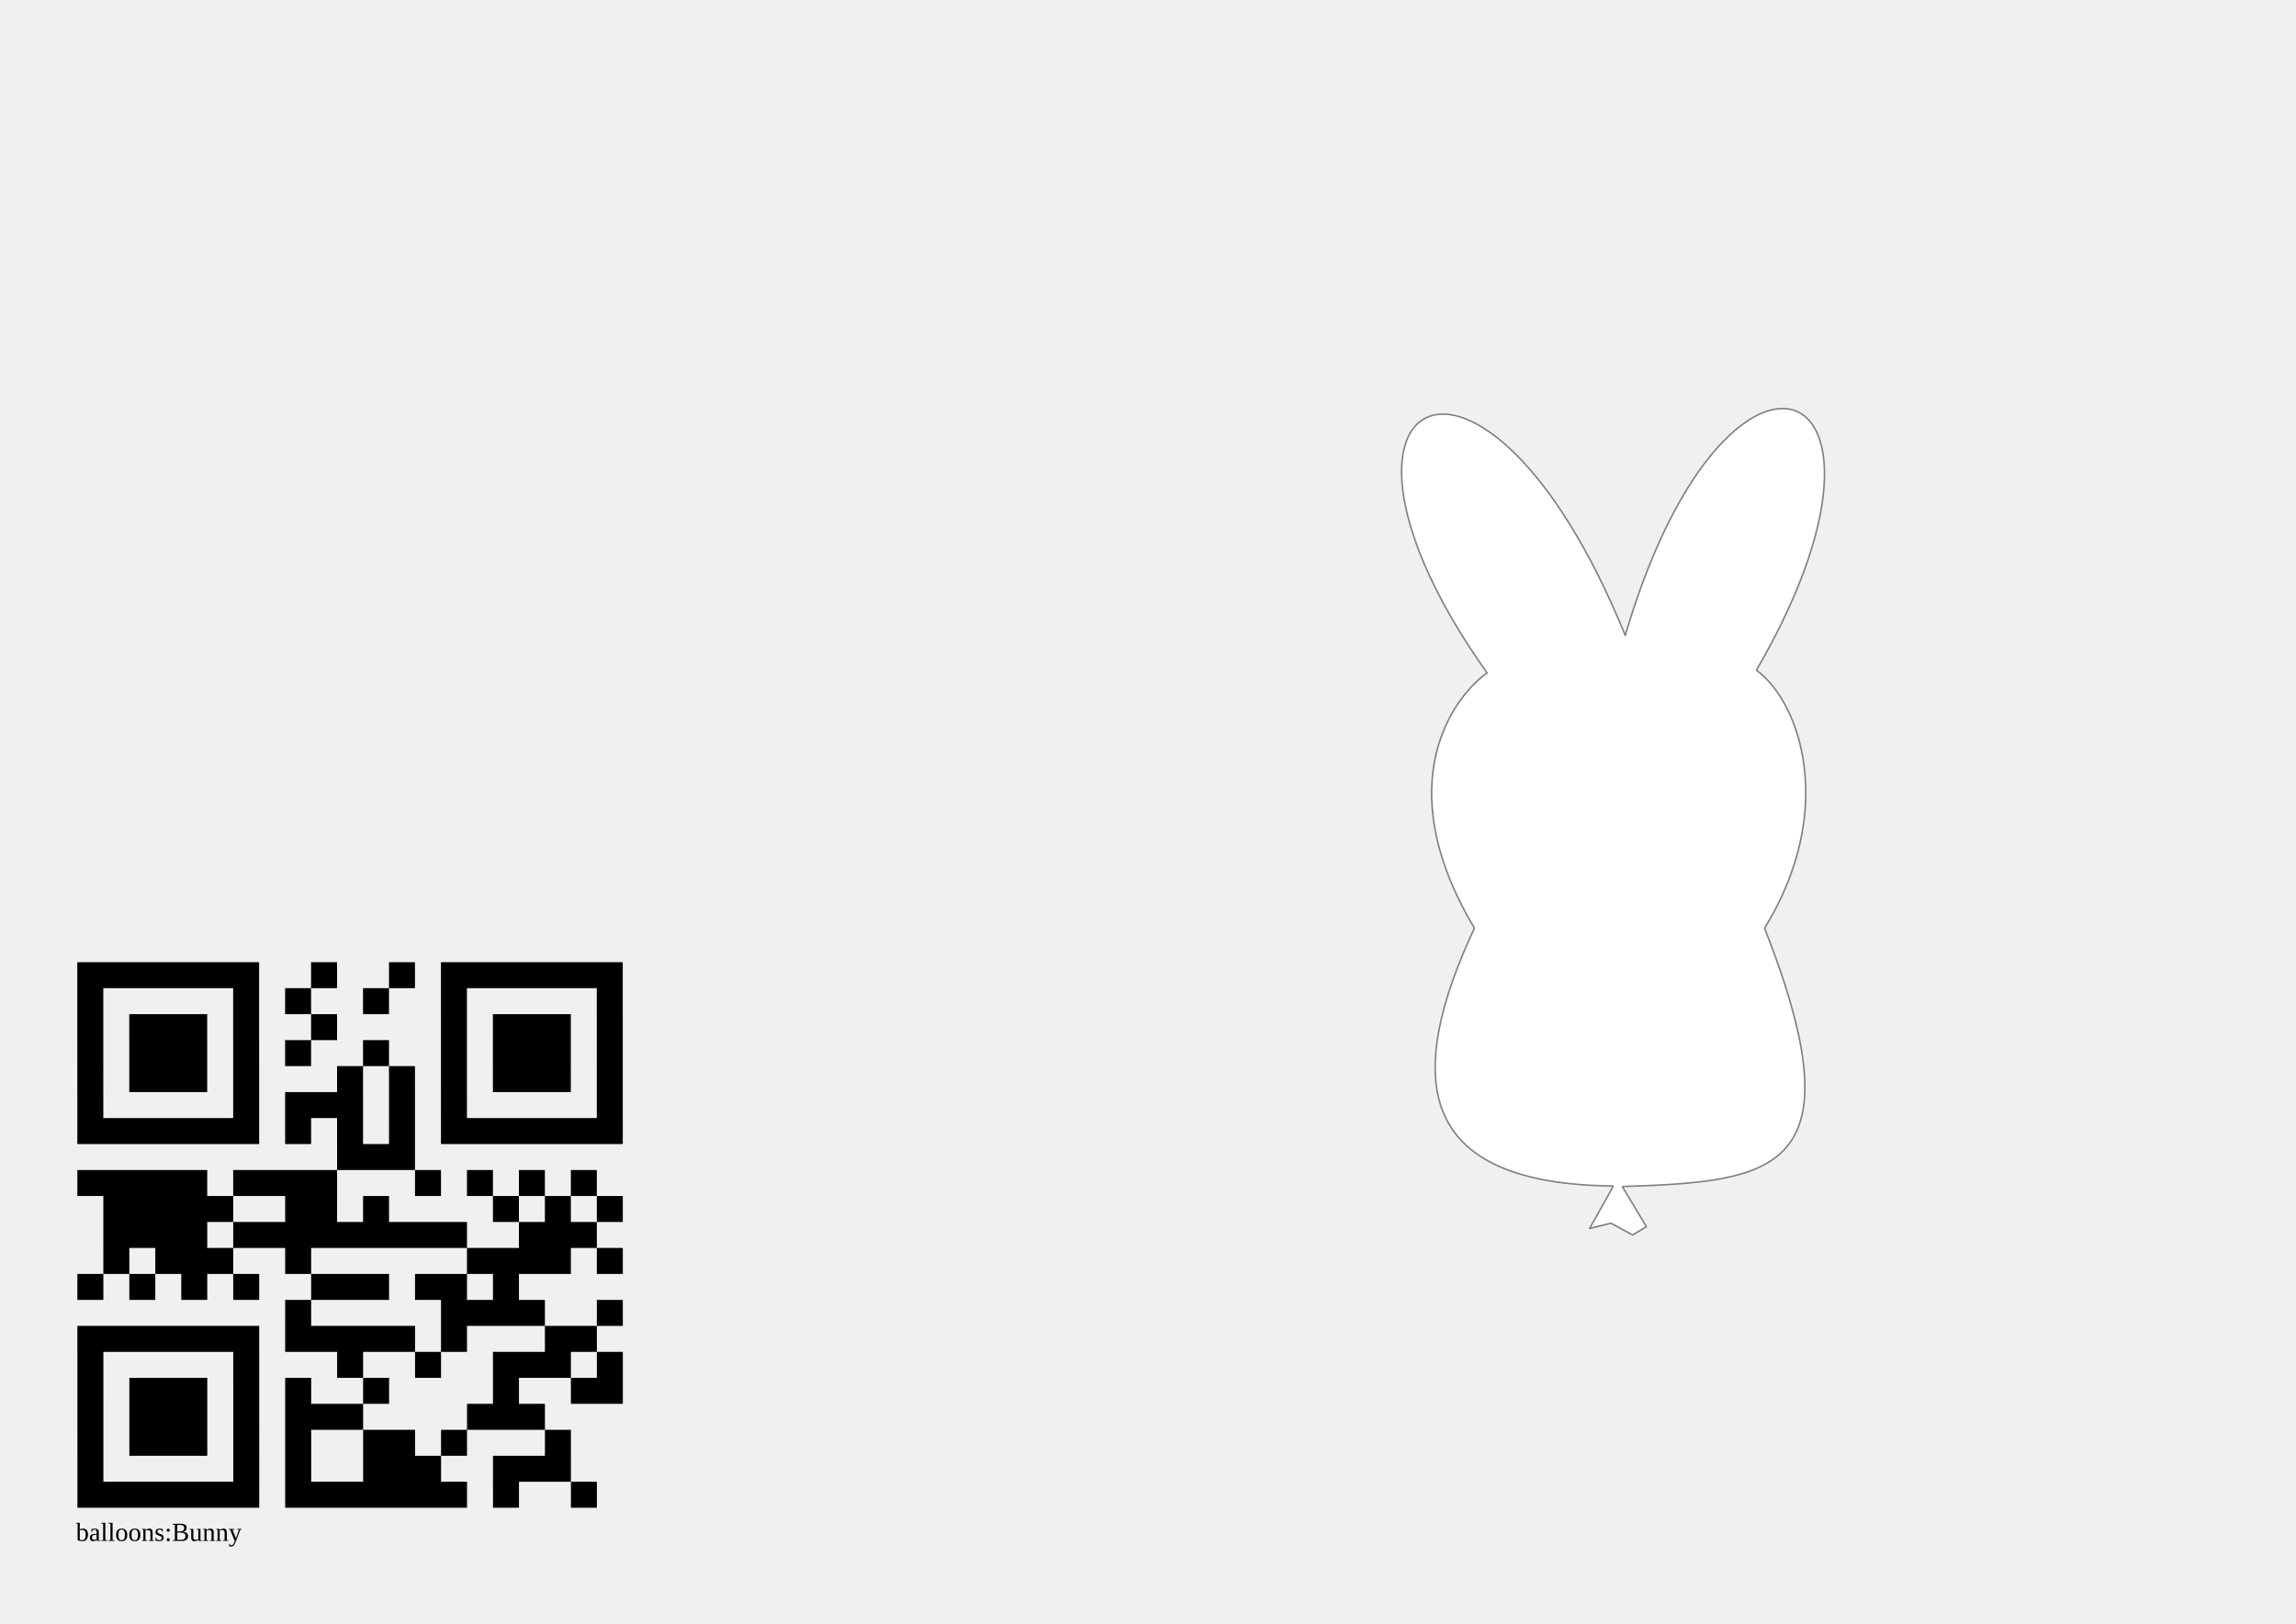
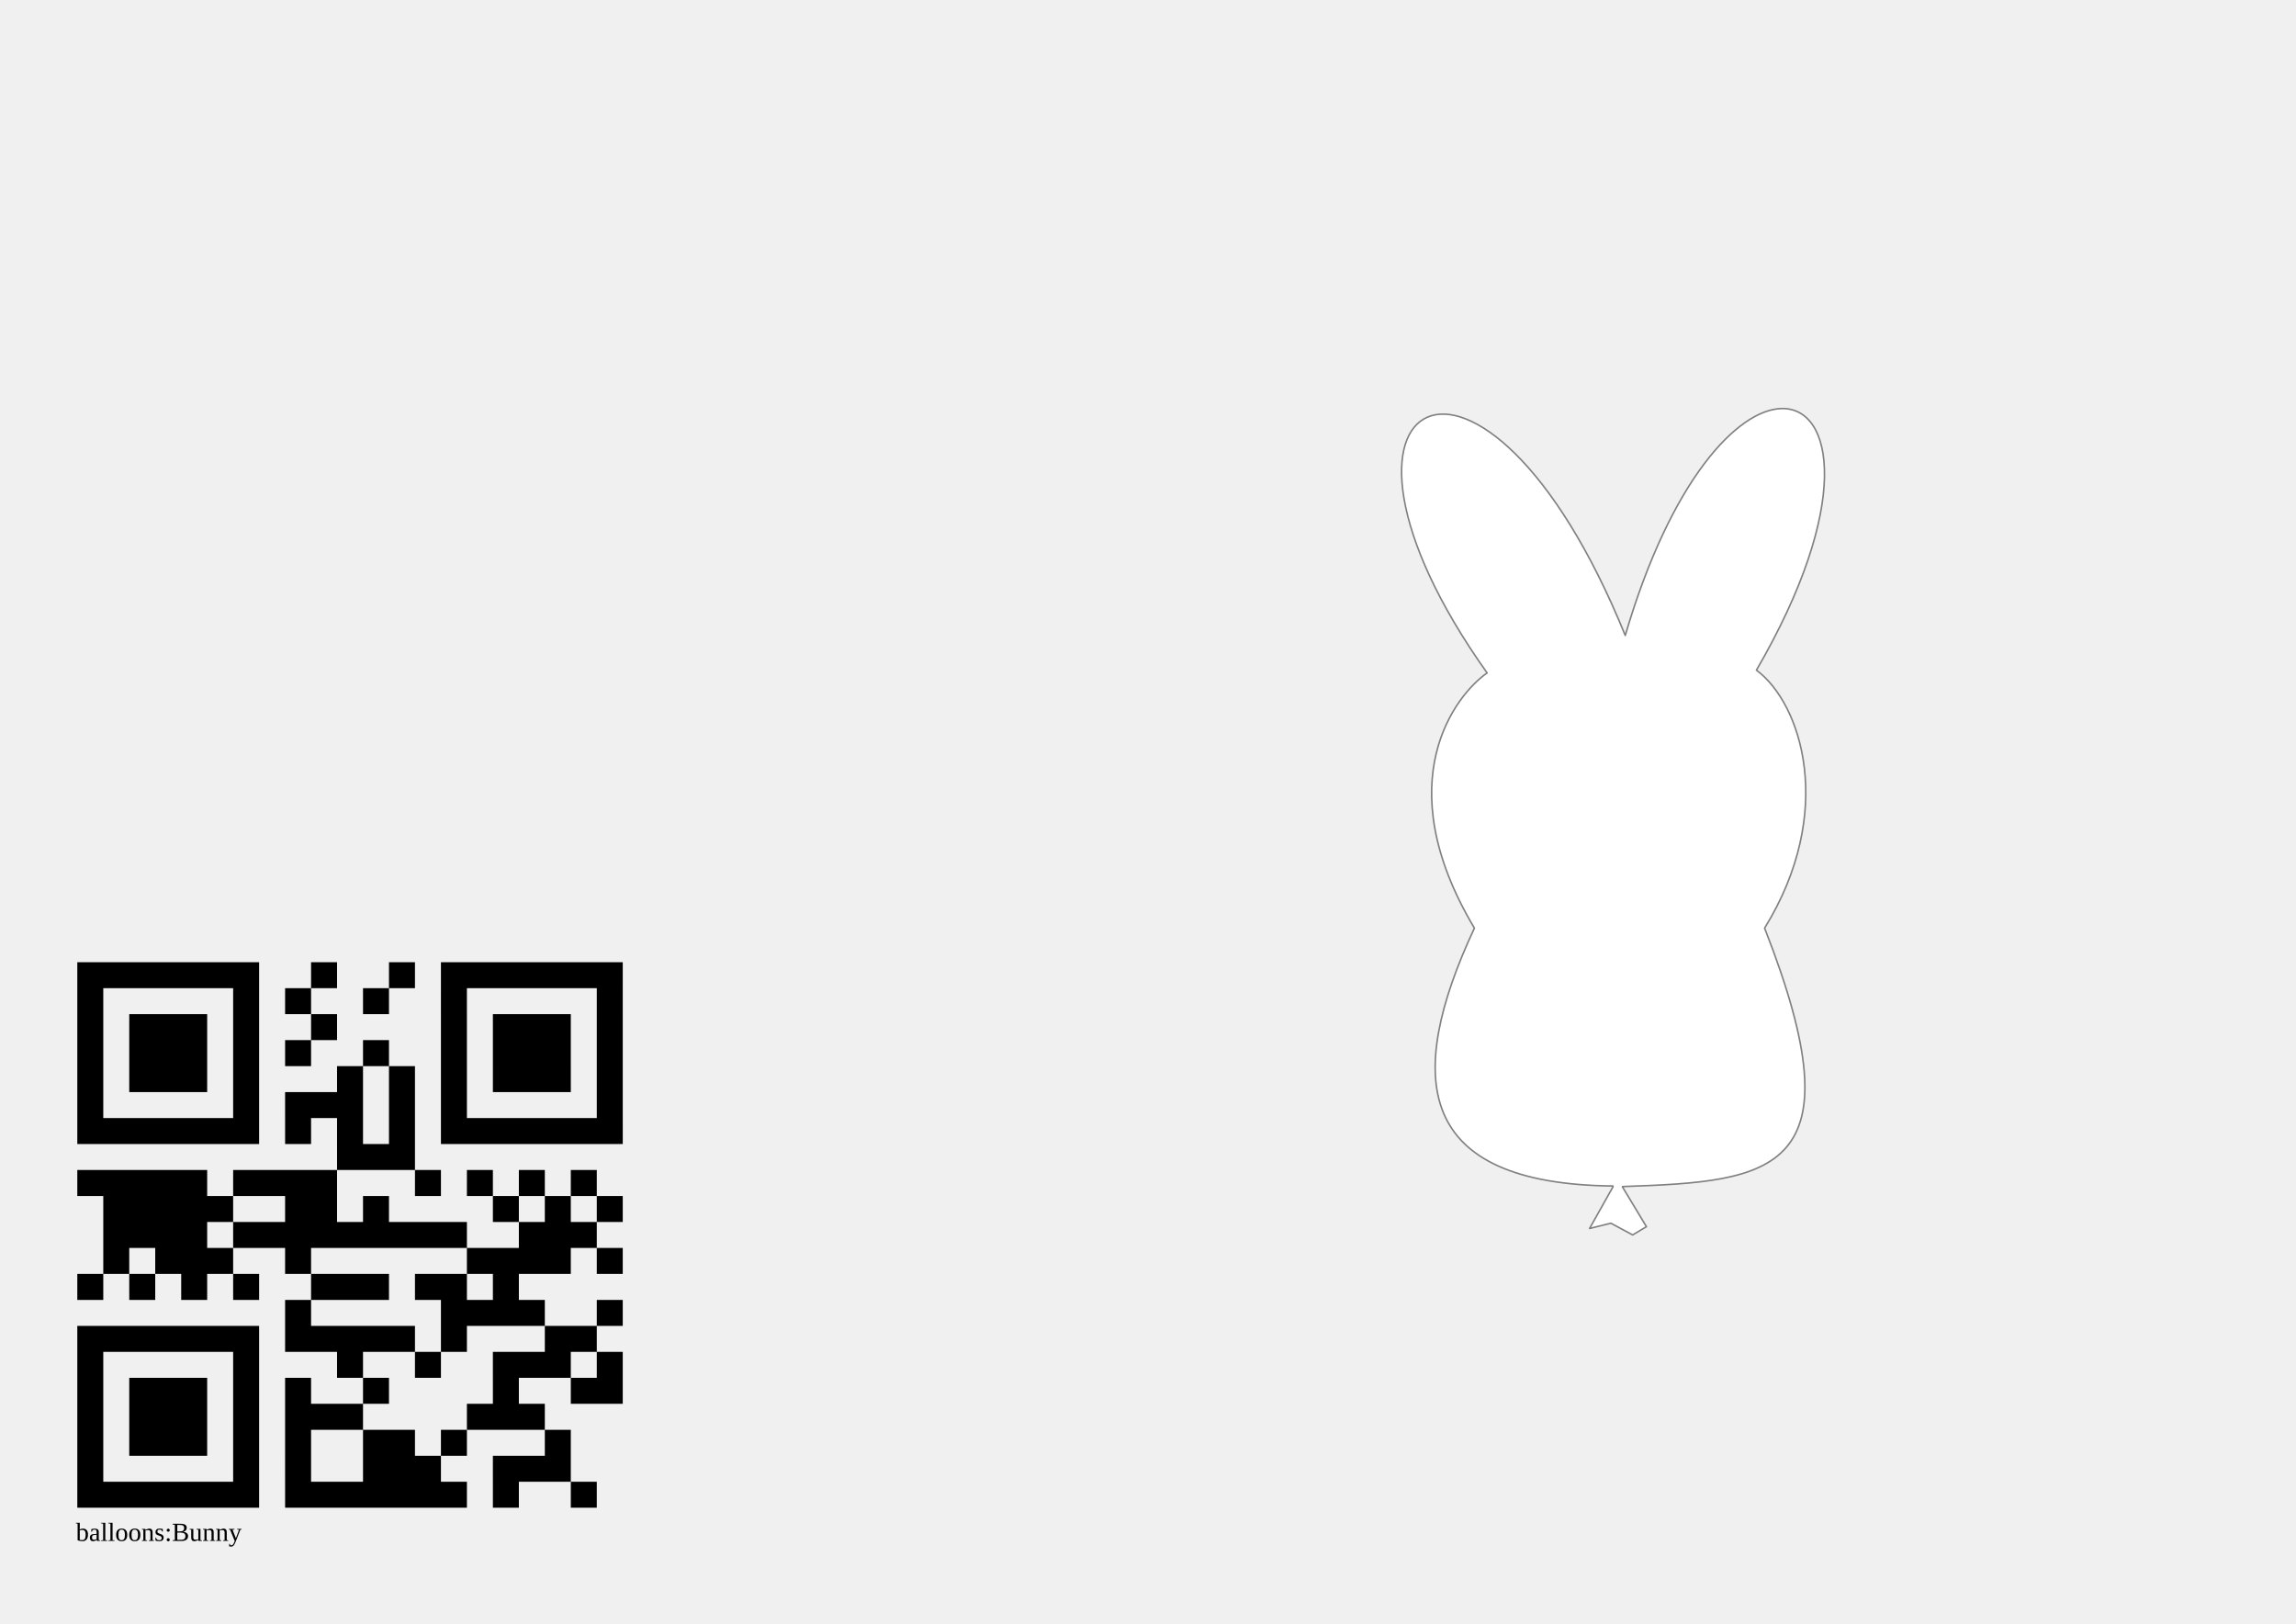
- <svg xmlns="http://www.w3.org/2000/svg" width="1052.362" height="744.094" id="svg2" version="1.1">
+ <svg xmlns="http://www.w3.org/2000/svg" width="297mm" height="210mm" id="svg2" version="1.1" viewBox="0 0 1052.362 744.094">
  <defs id="defs4" />
  <g id="layer3" style="display:inline" transform="translate(0,-308.2677)">
-     <path style="fill:#000000" d="m 35.433,749.213 11.905,0 0,11.905 -11.905,0 z m 11.905,0 11.905,0 0,11.905 -11.905,0 z m 11.905,0 11.905,0 0,11.905 -11.905,0 z m 11.905,0 11.905,0 0,11.905 -11.905,0 z m 11.905,0 11.905,0 0,11.905 -11.905,0 z m 11.905,0 11.905,0 0,11.905 -11.905,0 z m 11.905,0 11.905,0 0,11.905 -11.905,0 z m 35.714,0 11.905,0 0,11.905 -11.905,0 z m 35.714,0 11.905,0 0,11.905 -11.905,0 z m 23.81,0 11.905,0 0,11.905 -11.905,0 z m 11.905,0 11.905,0 0,11.905 -11.905,0 z m 11.905,0 11.905,0 0,11.905 -11.905,0 z m 11.905,0 11.905,0 0,11.905 -11.905,0 z m 11.905,0 11.905,0 0,11.905 -11.905,0 z m 11.905,0 11.905,0 0,11.905 -11.905,0 z m 11.905,0 11.905,0 0,11.905 -11.905,0 z m -238.095,11.905 11.905,0 0,11.905 -11.905,0 z m 71.429,0 11.905,0 0,11.905 -11.905,0 z m 23.81,0 11.905,0 0,11.905 -11.905,0 z m 35.714,0 11.905,0 0,11.905 -11.905,0 z m 35.714,0 11.905,0 0,11.905 -11.905,0 z m 71.429,0 11.905,0 0,11.905 -11.905,0 z m -238.095,11.905 11.905,0 0,11.905 -11.905,0 z m 23.81,0 11.905,0 0,11.905 -11.905,0 z m 11.905,0 11.905,0 0,11.905 -11.905,0 z m 11.905,0 11.905,0 0,11.905 -11.905,0 z m 23.81,0 11.905,0 0,11.905 -11.905,0 z m 35.714,0 11.905,0 0,11.905 -11.905,0 z m 59.524,0 11.905,0 0,11.905 -11.905,0 z m 23.81,0 11.905,0 0,11.905 -11.905,0 z m 11.905,0 11.905,0 0,11.905 -11.905,0 z m 11.905,0 11.905,0 0,11.905 -11.905,0 z m 23.81,0 11.905,0 0,11.905 -11.905,0 z m -238.095,11.905 11.905,0 0,11.905 -11.905,0 z m 23.81,0 11.905,0 0,11.905 -11.905,0 z m 11.905,0 11.905,0 0,11.905 -11.905,0 z m 11.905,0 11.905,0 0,11.905 -11.905,0 z m 23.81,0 11.905,0 0,11.905 -11.905,0 z m 23.81,0 11.905,0 0,11.905 -11.905,0 z m 35.714,0 11.905,0 0,11.905 -11.905,0 z m 35.714,0 11.905,0 0,11.905 -11.905,0 z m 23.81,0 11.905,0 0,11.905 -11.905,0 z m 11.905,0 11.905,0 0,11.905 -11.905,0 z m 11.905,0 11.905,0 0,11.905 -11.905,0 z m 23.81,0 11.905,0 0,11.905 -11.905,0 z m -238.095,11.905 11.905,0 0,11.905 -11.905,0 z m 23.81,0 11.905,0 0,11.905 -11.905,0 z m 11.905,0 11.905,0 0,11.905 -11.905,0 z m 11.905,0 11.905,0 0,11.905 -11.905,0 z m 23.81,0 11.905,0 0,11.905 -11.905,0 z m 47.619,0 11.905,0 0,11.905 -11.905,0 z m 23.81,0 11.905,0 0,11.905 -11.905,0 z m 23.81,0 11.905,0 0,11.905 -11.905,0 z m 23.81,0 11.905,0 0,11.905 -11.905,0 z m 11.905,0 11.905,0 0,11.905 -11.905,0 z m 11.905,0 11.905,0 0,11.905 -11.905,0 z m 23.81,0 11.905,0 0,11.905 -11.905,0 z m -238.095,11.905 11.905,0 0,11.905 -11.905,0 z m 71.429,0 11.905,0 0,11.905 -11.905,0 z m 23.81,0 11.905,0 0,11.905 -11.905,0 z m 11.905,0 11.905,0 0,11.905 -11.905,0 z m 11.905,0 11.905,0 0,11.905 -11.905,0 z m 23.81,0 11.905,0 0,11.905 -11.905,0 z m 23.81,0 11.905,0 0,11.905 -11.905,0 z m 71.429,0 11.905,0 0,11.905 -11.905,0 z m -238.095,11.905 11.905,0 0,11.905 -11.905,0 z m 11.905,0 11.905,0 0,11.905 -11.905,0 z m 11.905,0 11.905,0 0,11.905 -11.905,0 z m 11.905,0 11.905,0 0,11.905 -11.905,0 z m 11.905,0 11.905,0 0,11.905 -11.905,0 z m 11.905,0 11.905,0 0,11.905 -11.905,0 z m 11.905,0 11.905,0 0,11.905 -11.905,0 z m 23.81,0 11.905,0 0,11.905 -11.905,0 z m 23.81,0 11.905,0 0,11.905 -11.905,0 z m 23.81,0 11.905,0 0,11.905 -11.905,0 z m 23.81,0 11.905,0 0,11.905 -11.905,0 z m 11.905,0 11.905,0 0,11.905 -11.905,0 z m 11.905,0 11.905,0 0,11.905 -11.905,0 z m 11.905,0 11.905,0 0,11.905 -11.905,0 z m 11.905,0 11.905,0 0,11.905 -11.905,0 z m 11.905,0 11.905,0 0,11.905 -11.905,0 z m 11.905,0 11.905,0 0,11.905 -11.905,0 z m -119.048,11.905 11.905,0 0,11.905 -11.905,0 z m 11.905,0 11.905,0 0,11.905 -11.905,0 z m 11.905,0 11.905,0 0,11.905 -11.905,0 z m -142.857,11.905 11.905,0 0,11.905 -11.905,0 z m 11.905,0 11.905,0 0,11.905 -11.905,0 z m 11.905,0 11.905,0 0,11.905 -11.905,0 z m 11.905,0 11.905,0 0,11.905 -11.905,0 z m 11.905,0 11.905,0 0,11.905 -11.905,0 z m 23.81,0 11.905,0 0,11.905 -11.905,0 z m 11.905,0 11.905,0 0,11.905 -11.905,0 z m 11.905,0 11.905,0 0,11.905 -11.905,0 z m 11.905,0 11.905,0 0,11.905 -11.905,0 z m 47.619,0 11.905,0 0,11.905 -11.905,0 z m 23.81,0 11.905,0 0,11.905 -11.905,0 z m 23.81,0 11.905,0 0,11.905 -11.905,0 z m 23.81,0 11.905,0 0,11.905 -11.905,0 z m -214.286,11.905 11.905,0 0,11.905 -11.905,0 z m 11.905,0 11.905,0 0,11.905 -11.905,0 z m 11.905,0 11.905,0 0,11.905 -11.905,0 z m 11.905,0 11.905,0 0,11.905 -11.905,0 z m 11.905,0 11.905,0 0,11.905 -11.905,0 z m 35.714,0 11.905,0 0,11.905 -11.905,0 z m 11.905,0 11.905,0 0,11.905 -11.905,0 z m 23.81,0 11.905,0 0,11.905 -11.905,0 z m 59.524,0 11.905,0 0,11.905 -11.905,0 z m 23.81,0 11.905,0 0,11.905 -11.905,0 z m 23.81,0 11.905,0 0,11.905 -11.905,0 z m -226.19,11.905 11.905,0 0,11.905 -11.905,0 z m 11.905,0 11.905,0 0,11.905 -11.905,0 z m 11.905,0 11.905,0 0,11.905 -11.905,0 z m 11.905,0 11.905,0 0,11.905 -11.905,0 z m 23.81,0 11.905,0 0,11.905 -11.905,0 z m 11.905,0 11.905,0 0,11.905 -11.905,0 z m 11.905,0 11.905,0 0,11.905 -11.905,0 z m 11.905,0 11.905,0 0,11.905 -11.905,0 z m 11.905,0 11.905,0 0,11.905 -11.905,0 z m 11.905,0 11.905,0 0,11.905 -11.905,0 z m 11.905,0 11.905,0 0,11.905 -11.905,0 z m 11.905,0 11.905,0 0,11.905 -11.905,0 z m 11.905,0 11.905,0 0,11.905 -11.905,0 z m 35.714,0 11.905,0 0,11.905 -11.905,0 z m 11.905,0 11.905,0 0,11.905 -11.905,0 z m 11.905,0 11.905,0 0,11.905 -11.905,0 z m -214.286,11.905 11.905,0 0,11.905 -11.905,0 z m 23.81,0 11.905,0 0,11.905 -11.905,0 z m 11.905,0 11.905,0 0,11.905 -11.905,0 z m 11.905,0 11.905,0 0,11.905 -11.905,0 z m 35.714,0 11.905,0 0,11.905 -11.905,0 z m 83.333,0 11.905,0 0,11.905 -11.905,0 z m 11.905,0 11.905,0 0,11.905 -11.905,0 z m 11.905,0 11.905,0 0,11.905 -11.905,0 z m 11.905,0 11.905,0 0,11.905 -11.905,0 z m 23.81,0 11.905,0 0,11.905 -11.905,0 z m -238.095,11.905 11.905,0 0,11.905 -11.905,0 z m 23.81,0 11.905,0 0,11.905 -11.905,0 z m 23.81,0 11.905,0 0,11.905 -11.905,0 z m 23.81,0 11.905,0 0,11.905 -11.905,0 z m 35.714,0 11.905,0 0,11.905 -11.905,0 z m 11.905,0 11.905,0 0,11.905 -11.905,0 z m 11.905,0 11.905,0 0,11.905 -11.905,0 z m 23.81,0 11.905,0 0,11.905 -11.905,0 z m 11.905,0 11.905,0 0,11.905 -11.905,0 z m 23.81,0 11.905,0 0,11.905 -11.905,0 z m -95.238,11.905 11.905,0 0,11.905 -11.905,0 z m 71.429,0 11.905,0 0,11.905 -11.905,0 z m 11.905,0 11.905,0 0,11.905 -11.905,0 z m 11.905,0 11.905,0 0,11.905 -11.905,0 z m 11.905,0 11.905,0 0,11.905 -11.905,0 z m 35.714,0 11.905,0 0,11.905 -11.905,0 z m -238.095,11.905 11.905,0 0,11.905 -11.905,0 z m 11.905,0 11.905,0 0,11.905 -11.905,0 z m 11.905,0 11.905,0 0,11.905 -11.905,0 z m 11.905,0 11.905,0 0,11.905 -11.905,0 z m 11.905,0 11.905,0 0,11.905 -11.905,0 z m 11.905,0 11.905,0 0,11.905 -11.905,0 z m 11.905,0 11.905,0 0,11.905 -11.905,0 z m 23.81,0 11.905,0 0,11.905 -11.905,0 z m 11.905,0 11.905,0 0,11.905 -11.905,0 z m 11.905,0 11.905,0 0,11.905 -11.905,0 z m 11.905,0 11.905,0 0,11.905 -11.905,0 z m 11.905,0 11.905,0 0,11.905 -11.905,0 z m 23.81,0 11.905,0 0,11.905 -11.905,0 z m 47.619,0 11.905,0 0,11.905 -11.905,0 z m 11.905,0 11.905,0 0,11.905 -11.905,0 z m -226.19,11.905 11.905,0 0,11.905 -11.905,0 z m 71.429,0 11.905,0 0,11.905 -11.905,0 z m 47.619,0 11.905,0 0,11.905 -11.905,0 z m 35.714,0 11.905,0 0,11.905 -11.905,0 z m 35.714,0 11.905,0 0,11.905 -11.905,0 z m 11.905,0 11.905,0 0,11.905 -11.905,0 z m 11.905,0 11.905,0 0,11.905 -11.905,0 z m 23.81,0 11.905,0 0,11.905 -11.905,0 z m -238.095,11.905 11.905,0 0,11.905 -11.905,0 z m 23.81,0 11.905,0 0,11.905 -11.905,0 z m 11.905,0 11.905,0 0,11.905 -11.905,0 z m 11.905,0 11.905,0 0,11.905 -11.905,0 z m 23.81,0 11.905,0 0,11.905 -11.905,0 z m 23.81,0 11.905,0 0,11.905 -11.905,0 z m 35.714,0 11.905,0 0,11.905 -11.905,0 z m 59.524,0 11.905,0 0,11.905 -11.905,0 z m 35.714,0 11.905,0 0,11.905 -11.905,0 z m 11.905,0 11.905,0 0,11.905 -11.905,0 z m -238.095,11.905 11.905,0 0,11.905 -11.905,0 z m 23.81,0 11.905,0 0,11.905 -11.905,0 z m 11.905,0 11.905,0 0,11.905 -11.905,0 z m 11.905,0 11.905,0 0,11.905 -11.905,0 z m 23.81,0 11.905,0 0,11.905 -11.905,0 z m 23.81,0 11.905,0 0,11.905 -11.905,0 z m 11.905,0 11.905,0 0,11.905 -11.905,0 z m 11.905,0 11.905,0 0,11.905 -11.905,0 z m 59.524,0 11.905,0 0,11.905 -11.905,0 z m 11.905,0 11.905,0 0,11.905 -11.905,0 z m 11.905,0 11.905,0 0,11.905 -11.905,0 z m -202.381,11.905 11.905,0 0,11.905 -11.905,0 z m 23.81,0 11.905,0 0,11.905 -11.905,0 z m 11.905,0 11.905,0 0,11.905 -11.905,0 z m 11.905,0 11.905,0 0,11.905 -11.905,0 z m 23.81,0 11.905,0 0,11.905 -11.905,0 z m 23.81,0 11.905,0 0,11.905 -11.905,0 z m 35.714,0 11.905,0 0,11.905 -11.905,0 z m 11.905,0 11.905,0 0,11.905 -11.905,0 z m 23.81,0 11.905,0 0,11.905 -11.905,0 z m 47.619,0 11.905,0 0,11.905 -11.905,0 z m -214.286,11.905 11.905,0 0,11.905 -11.905,0 z m 71.429,0 11.905,0 0,11.905 -11.905,0 z m 23.81,0 11.905,0 0,11.905 -11.905,0 z m 35.714,0 11.905,0 0,11.905 -11.905,0 z m 11.905,0 11.905,0 0,11.905 -11.905,0 z m 11.905,0 11.905,0 0,11.905 -11.905,0 z m 35.714,0 11.905,0 0,11.905 -11.905,0 z m 11.905,0 11.905,0 0,11.905 -11.905,0 z m 11.905,0 11.905,0 0,11.905 -11.905,0 z m -214.286,11.905 11.905,0 0,11.905 -11.905,0 z m 11.905,0 11.905,0 0,11.905 -11.905,0 z m 11.905,0 11.905,0 0,11.905 -11.905,0 z m 11.905,0 11.905,0 0,11.905 -11.905,0 z m 11.905,0 11.905,0 0,11.905 -11.905,0 z m 11.905,0 11.905,0 0,11.905 -11.905,0 z m 11.905,0 11.905,0 0,11.905 -11.905,0 z m 23.81,0 11.905,0 0,11.905 -11.905,0 z m 11.905,0 11.905,0 0,11.905 -11.905,0 z m 11.905,0 11.905,0 0,11.905 -11.905,0 z m 11.905,0 11.905,0 0,11.905 -11.905,0 z m 11.905,0 11.905,0 0,11.905 -11.905,0 z m 11.905,0 11.905,0 0,11.905 -11.905,0 z m 11.905,0 11.905,0 0,11.905 -11.905,0 z m 23.81,0 11.905,0 0,11.905 -11.905,0 z m 35.714,0 11.905,0 0,11.905 -11.905,0 z" id="path7" />
-     <text xml:space="preserve" style="font-size:12px;line-height:125%;letter-spacing:0px;word-spacing:0px;color:#000000;fill:#000000;fill-opacity:1;fill-rule:nonzero;stroke:none;stroke-width:1px;marker:none;visibility:visible;display:inline;overflow:visible;enable-background:accumulate" x="34.783" y="1014.433" id="text2990">
-       <tspan id="tspan2992" x="34.783" y="1014.433">balloons:Bunny</tspan>
+     <path style="fill:#000000" d="m 35.433,749.213 h 11.905 v 11.905 H 35.433 Z m 11.905,0 h 11.905 v 11.905 H 47.338 Z m 11.905,0 h 11.905 v 11.905 H 59.243 Z m 11.905,0 h 11.905 v 11.905 H 71.147 Z m 11.905,0 h 11.905 v 11.905 H 83.052 Z m 11.905,0 h 11.905 v 11.905 H 94.957 Z m 11.905,0 h 11.905 v 11.905 h -11.905 z m 35.714,0 h 11.905 v 11.905 h -11.905 z m 35.714,0 h 11.905 v 11.905 h -11.905 z m 23.81,0 h 11.905 v 11.905 h -11.905 z m 11.905,0 h 11.905 v 11.905 H 214.005 Z m 11.905,0 h 11.905 v 11.905 h -11.905 z m 11.905,0 h 11.905 v 11.905 h -11.905 z m 11.905,0 h 11.905 v 11.905 h -11.905 z m 11.905,0 h 11.905 v 11.905 h -11.905 z m 11.905,0 h 11.905 v 11.905 H 273.528 Z M 35.433,761.117 H 47.338 V 773.022 H 35.433 Z m 71.429,0 h 11.905 v 11.905 h -11.905 z m 23.81,0 h 11.905 v 11.905 h -11.905 z m 35.714,0 h 11.905 v 11.905 h -11.905 z m 35.714,0 h 11.905 v 11.905 h -11.905 z m 71.429,0 h 11.905 V 773.022 H 273.528 Z M 35.433,773.022 h 11.905 v 11.905 H 35.433 Z m 23.81,0 h 11.905 v 11.905 H 59.243 Z m 11.905,0 h 11.905 v 11.905 H 71.147 Z m 11.905,0 h 11.905 v 11.905 H 83.052 Z m 23.81,0 h 11.905 v 11.905 h -11.905 z m 35.714,0 h 11.905 v 11.905 h -11.905 z m 59.524,0 h 11.905 v 11.905 h -11.905 z m 23.81,0 h 11.905 v 11.905 h -11.905 z m 11.905,0 h 11.905 v 11.905 h -11.905 z m 11.905,0 h 11.905 v 11.905 h -11.905 z m 23.81,0 h 11.905 v 11.905 H 273.528 Z M 35.433,784.927 h 11.905 v 11.905 H 35.433 Z m 23.81,0 h 11.905 v 11.905 H 59.243 Z m 11.905,0 h 11.905 v 11.905 H 71.147 Z m 11.905,0 h 11.905 v 11.905 H 83.052 Z m 23.81,0 h 11.905 v 11.905 h -11.905 z m 23.81,0 h 11.905 v 11.905 h -11.905 z m 35.714,0 h 11.905 v 11.905 h -11.905 z m 35.714,0 h 11.905 v 11.905 h -11.905 z m 23.81,0 h 11.905 v 11.905 h -11.905 z m 11.905,0 h 11.905 v 11.905 h -11.905 z m 11.905,0 h 11.905 v 11.905 h -11.905 z m 23.81,0 h 11.905 v 11.905 H 273.528 Z M 35.433,796.832 h 11.905 v 11.905 H 35.433 Z m 23.81,0 h 11.905 v 11.905 H 59.243 Z m 11.905,0 h 11.905 v 11.905 H 71.147 Z m 11.905,0 h 11.905 v 11.905 H 83.052 Z m 23.81,0 h 11.905 v 11.905 h -11.905 z m 47.619,0 h 11.905 v 11.905 h -11.905 z m 23.81,0 h 11.905 v 11.905 h -11.905 z m 23.81,0 h 11.905 v 11.905 h -11.905 z m 23.81,0 h 11.905 v 11.905 h -11.905 z m 11.905,0 h 11.905 v 11.905 h -11.905 z m 11.905,0 h 11.905 v 11.905 h -11.905 z m 23.81,0 h 11.905 v 11.905 H 273.528 Z M 35.433,808.736 h 11.905 v 11.905 H 35.433 Z m 71.429,0 h 11.905 v 11.905 h -11.905 z m 23.81,0 h 11.905 v 11.905 h -11.905 z m 11.905,0 h 11.905 v 11.905 h -11.905 z m 11.905,0 h 11.905 v 11.905 h -11.905 z m 23.81,0 h 11.905 v 11.905 h -11.905 z m 23.81,0 h 11.905 v 11.905 h -11.905 z m 71.429,0 h 11.905 v 11.905 H 273.528 Z M 35.433,820.641 h 11.905 v 11.905 H 35.433 Z m 11.905,0 h 11.905 v 11.905 H 47.338 Z m 11.905,0 h 11.905 v 11.905 H 59.243 Z m 11.905,0 h 11.905 v 11.905 H 71.147 Z m 11.905,0 h 11.905 v 11.905 H 83.052 Z m 11.905,0 h 11.905 v 11.905 H 94.957 Z m 11.905,0 h 11.905 v 11.905 h -11.905 z m 23.81,0 h 11.905 v 11.905 h -11.905 z m 23.81,0 h 11.905 v 11.905 h -11.905 z m 23.81,0 h 11.905 v 11.905 h -11.905 z m 23.81,0 h 11.905 v 11.905 h -11.905 z m 11.905,0 h 11.905 v 11.905 H 214.005 Z m 11.905,0 h 11.905 v 11.905 h -11.905 z m 11.905,0 h 11.905 v 11.905 h -11.905 z m 11.905,0 h 11.905 v 11.905 h -11.905 z m 11.905,0 h 11.905 v 11.905 h -11.905 z m 11.905,0 h 11.905 v 11.905 h -11.905 z m -119.048,11.905 h 11.905 v 11.905 h -11.905 z m 11.905,0 h 11.905 v 11.905 h -11.905 z m 11.905,0 h 11.905 v 11.905 H 178.29 Z M 35.433,844.451 h 11.905 v 11.905 H 35.433 Z m 11.905,0 h 11.905 v 11.905 H 47.338 Z m 11.905,0 h 11.905 v 11.905 H 59.243 Z m 11.905,0 h 11.905 v 11.905 H 71.147 Z m 11.905,0 h 11.905 v 11.905 H 83.052 Z m 23.81,0 h 11.905 v 11.905 h -11.905 z m 11.905,0 h 11.905 v 11.905 H 118.766 Z m 11.905,0 h 11.905 v 11.905 h -11.905 z m 11.905,0 h 11.905 v 11.905 h -11.905 z m 47.619,0 h 11.905 v 11.905 h -11.905 z m 23.81,0 h 11.905 v 11.905 H 214.005 Z m 23.81,0 h 11.905 v 11.905 h -11.905 z m 23.81,0 h 11.905 v 11.905 H 261.624 Z M 47.338,856.355 H 59.243 V 868.26 H 47.338 Z m 11.905,0 H 71.147 V 868.26 H 59.243 Z m 11.905,0 H 83.052 V 868.26 H 71.147 Z m 11.905,0 H 94.957 V 868.26 H 83.052 Z m 11.905,0 H 106.862 V 868.26 H 94.957 Z m 35.714,0 h 11.905 v 11.905 h -11.905 z m 11.905,0 h 11.905 v 11.905 h -11.905 z m 23.81,0 h 11.905 v 11.905 h -11.905 z m 59.524,0 h 11.905 v 11.905 h -11.905 z m 23.81,0 h 11.905 v 11.905 h -11.905 z m 23.81,0 h 11.905 V 868.26 H 273.528 Z M 47.338,868.26 h 11.905 v 11.905 H 47.338 Z m 11.905,0 h 11.905 v 11.905 H 59.243 Z m 11.905,0 h 11.905 v 11.905 H 71.147 Z m 11.905,0 h 11.905 v 11.905 H 83.052 Z m 23.81,0 h 11.905 v 11.905 h -11.905 z m 11.905,0 h 11.905 v 11.905 H 118.766 Z m 11.905,0 h 11.905 v 11.905 h -11.905 z m 11.905,0 h 11.905 v 11.905 h -11.905 z m 11.905,0 h 11.905 v 11.905 h -11.905 z m 11.905,0 h 11.905 v 11.905 h -11.905 z m 11.905,0 h 11.905 v 11.905 h -11.905 z m 11.905,0 h 11.905 v 11.905 h -11.905 z m 11.905,0 h 11.905 v 11.905 h -11.905 z m 35.714,0 h 11.905 v 11.905 h -11.905 z m 11.905,0 h 11.905 v 11.905 h -11.905 z m 11.905,0 h 11.905 v 11.905 H 261.624 Z M 47.338,880.165 h 11.905 v 11.905 H 47.338 Z m 23.81,0 h 11.905 v 11.905 H 71.147 Z m 11.905,0 h 11.905 v 11.905 H 83.052 Z m 11.905,0 h 11.905 v 11.905 H 94.957 Z m 35.714,0 h 11.905 v 11.905 h -11.905 z m 83.333,0 h 11.905 v 11.905 H 214.005 Z m 11.905,0 h 11.905 v 11.905 h -11.905 z m 11.905,0 h 11.905 v 11.905 h -11.905 z m 11.905,0 h 11.905 v 11.905 h -11.905 z m 23.81,0 h 11.905 v 11.905 H 273.528 Z M 35.433,892.07 h 11.905 v 11.905 H 35.433 Z m 23.81,0 h 11.905 v 11.905 H 59.243 Z m 23.81,0 h 11.905 v 11.905 H 83.052 Z m 23.81,0 h 11.905 v 11.905 h -11.905 z m 35.714,0 h 11.905 v 11.905 h -11.905 z m 11.905,0 h 11.905 v 11.905 h -11.905 z m 11.905,0 h 11.905 v 11.905 h -11.905 z m 23.81,0 h 11.905 v 11.905 h -11.905 z m 11.905,0 h 11.905 v 11.905 h -11.905 z m 23.81,0 h 11.905 v 11.905 h -11.905 z m -95.238,11.905 h 11.905 v 11.905 h -11.905 z m 71.429,0 h 11.905 v 11.905 h -11.905 z m 11.905,0 h 11.905 v 11.905 H 214.005 Z m 11.905,0 h 11.905 v 11.905 h -11.905 z m 11.905,0 h 11.905 v 11.905 h -11.905 z m 35.714,0 h 11.905 v 11.905 H 273.528 Z M 35.433,915.879 h 11.905 v 11.905 H 35.433 Z m 11.905,0 h 11.905 v 11.905 H 47.338 Z m 11.905,0 h 11.905 v 11.905 H 59.243 Z m 11.905,0 h 11.905 v 11.905 H 71.147 Z m 11.905,0 h 11.905 v 11.905 H 83.052 Z m 11.905,0 h 11.905 v 11.905 H 94.957 Z m 11.905,0 h 11.905 v 11.905 h -11.905 z m 23.81,0 h 11.905 v 11.905 h -11.905 z m 11.905,0 h 11.905 v 11.905 h -11.905 z m 11.905,0 h 11.905 v 11.905 h -11.905 z m 11.905,0 h 11.905 v 11.905 h -11.905 z m 11.905,0 h 11.905 v 11.905 h -11.905 z m 23.81,0 h 11.905 v 11.905 h -11.905 z m 47.619,0 h 11.905 v 11.905 h -11.905 z m 11.905,0 h 11.905 v 11.905 H 261.624 Z M 35.433,927.784 h 11.905 v 11.905 H 35.433 Z m 71.429,0 h 11.905 v 11.905 h -11.905 z m 47.619,0 h 11.905 v 11.905 h -11.905 z m 35.714,0 h 11.905 v 11.905 h -11.905 z m 35.714,0 h 11.905 v 11.905 h -11.905 z m 11.905,0 h 11.905 v 11.905 h -11.905 z m 11.905,0 h 11.905 v 11.905 h -11.905 z m 23.81,0 h 11.905 v 11.905 H 273.528 Z M 35.433,939.689 h 11.905 v 11.905 H 35.433 Z m 23.81,0 h 11.905 v 11.905 H 59.243 Z m 11.905,0 h 11.905 v 11.905 H 71.147 Z m 11.905,0 h 11.905 v 11.905 H 83.052 Z m 23.81,0 h 11.905 v 11.905 h -11.905 z m 23.81,0 h 11.905 v 11.905 h -11.905 z m 35.714,0 h 11.905 v 11.905 h -11.905 z m 59.524,0 h 11.905 v 11.905 h -11.905 z m 35.714,0 h 11.905 v 11.905 h -11.905 z m 11.905,0 h 11.905 v 11.905 H 273.528 Z M 35.433,951.594 h 11.905 v 11.905 H 35.433 Z m 23.81,0 h 11.905 v 11.905 H 59.243 Z m 11.905,0 h 11.905 v 11.905 H 71.147 Z m 11.905,0 h 11.905 v 11.905 H 83.052 Z m 23.81,0 h 11.905 v 11.905 h -11.905 z m 23.81,0 h 11.905 v 11.905 h -11.905 z m 11.905,0 h 11.905 v 11.905 h -11.905 z m 11.905,0 h 11.905 v 11.905 h -11.905 z m 59.524,0 h 11.905 v 11.905 H 214.005 Z m 11.905,0 h 11.905 v 11.905 h -11.905 z m 11.905,0 h 11.905 v 11.905 H 237.814 Z M 35.433,963.498 h 11.905 v 11.905 H 35.433 Z m 23.81,0 h 11.905 v 11.905 H 59.243 Z m 11.905,0 h 11.905 v 11.905 H 71.147 Z m 11.905,0 h 11.905 v 11.905 H 83.052 Z m 23.81,0 h 11.905 v 11.905 h -11.905 z m 23.81,0 h 11.905 v 11.905 h -11.905 z m 35.714,0 h 11.905 v 11.905 h -11.905 z m 11.905,0 h 11.905 v 11.905 h -11.905 z m 23.81,0 h 11.905 v 11.905 h -11.905 z m 47.619,0 h 11.905 v 11.905 H 249.719 Z M 35.433,975.403 h 11.905 v 11.905 H 35.433 Z m 71.429,0 h 11.905 v 11.905 h -11.905 z m 23.81,0 h 11.905 v 11.905 h -11.905 z m 35.714,0 h 11.905 v 11.905 h -11.905 z m 11.905,0 h 11.905 v 11.905 h -11.905 z m 11.905,0 h 11.905 v 11.905 h -11.905 z m 35.714,0 h 11.905 v 11.905 h -11.905 z m 11.905,0 h 11.905 v 11.905 h -11.905 z m 11.905,0 h 11.905 v 11.905 H 249.719 Z M 35.433,987.308 h 11.905 v 11.905 H 35.433 Z m 11.905,0 h 11.905 v 11.905 H 47.338 Z m 11.905,0 h 11.905 v 11.905 H 59.243 Z m 11.905,0 h 11.905 v 11.905 H 71.147 Z m 11.905,0 h 11.905 v 11.905 H 83.052 Z m 11.905,0 h 11.905 v 11.905 H 94.957 Z m 11.905,0 h 11.905 v 11.905 h -11.905 z m 23.81,0 h 11.905 v 11.905 h -11.905 z m 11.905,0 h 11.905 v 11.905 h -11.905 z m 11.905,0 h 11.905 v 11.905 h -11.905 z m 11.905,0 h 11.905 v 11.905 h -11.905 z m 11.905,0 h 11.905 v 11.905 h -11.905 z m 11.905,0 h 11.905 v 11.905 h -11.905 z m 11.905,0 h 11.905 v 11.905 h -11.905 z m 23.81,0 h 11.905 v 11.905 h -11.905 z m 35.714,0 h 11.905 v 11.905 h -11.905 z" id="path7" />
+     <text xml:space="preserve" style="color:#000000;line-height:0%;letter-spacing:0px;word-spacing:0px;display:inline;overflow:visible;visibility:visible;fill:#000000;fill-opacity:1;fill-rule:nonzero;stroke:none;stroke-width:1px;marker:none;enable-background:accumulate" x="34.783" y="1014.433" id="text2990">
+       <tspan id="tspan2992" x="34.783" y="1014.433" style="font-size:12px;line-height:1.25">balloons:Bunny</tspan>
    </text>
  </g>
  <g id="Mask" style="display:inline" transform="translate(0,-308.2677)">
-     <path style="color:#000000;fill:#ffffff;fill-opacity:1;fill-rule:nonzero;stroke:#808080;stroke-width:0.709;stroke-linecap:round;stroke-linejoin:round;stroke-miterlimit:4;stroke-opacity:1;stroke-dasharray:none;marker:none;visibility:visible;display:inline;overflow:visible;enable-background:accumulate" d="m 816.593,495.495 c -19.897,0.444 -50.62,32.189 -71.666,103.978 -65.316,-160.552 -155.199,-111.995 -63.314,17.185 -14.116,9.767 -46.102,49.489 -5.822,116.937 -32.324,69.229 -26.621,117.246 63.487,118.184 0.031,0.083 0.072,0.16 0.104,0.243 l -10.812,19.23 9.773,-2.425 9.981,5.37 6.307,-3.777 -11.02,-18.294 c 0.043,-0.034 0.096,-0.068 0.139,-0.104 l 0.277,0 c 68.686,-2.343 108.887,-5.99 64.769,-118.426 32.888,-53.267 16.954,-102.913 -3.743,-118.219 43.767,-75.342 35.553,-120.418 11.54,-119.882 z" id="path2991-3" />
+     <path style="color:#000000;display:inline;overflow:visible;visibility:visible;fill:#ffffff;fill-opacity:1;fill-rule:nonzero;stroke:#808080;stroke-width:0.709;stroke-linecap:round;stroke-linejoin:round;stroke-miterlimit:4;stroke-dasharray:none;stroke-opacity:1;marker:none;enable-background:accumulate" d="m 816.593,495.495 c -19.897,0.444 -50.62,32.189 -71.666,103.978 -65.316,-160.552 -155.199,-111.995 -63.314,17.185 -14.116,9.767 -46.102,49.489 -5.822,116.937 -32.324,69.229 -26.621,117.246 63.487,118.184 0.031,0.083 0.072,0.16 0.104,0.243 l -10.812,19.23 9.773,-2.425 9.981,5.37 6.307,-3.777 -11.02,-18.294 c 0.043,-0.034 0.096,-0.068 0.139,-0.104 h 0.277 c 68.686,-2.343 108.887,-5.99 64.769,-118.426 32.888,-53.267 16.954,-102.913 -3.743,-118.219 43.767,-75.342 35.553,-120.418 11.54,-119.882 z" id="path2991-3" />
  </g>
  <g id="layer1" style="display:inline" transform="translate(0,-308.2677)" />
</svg>
